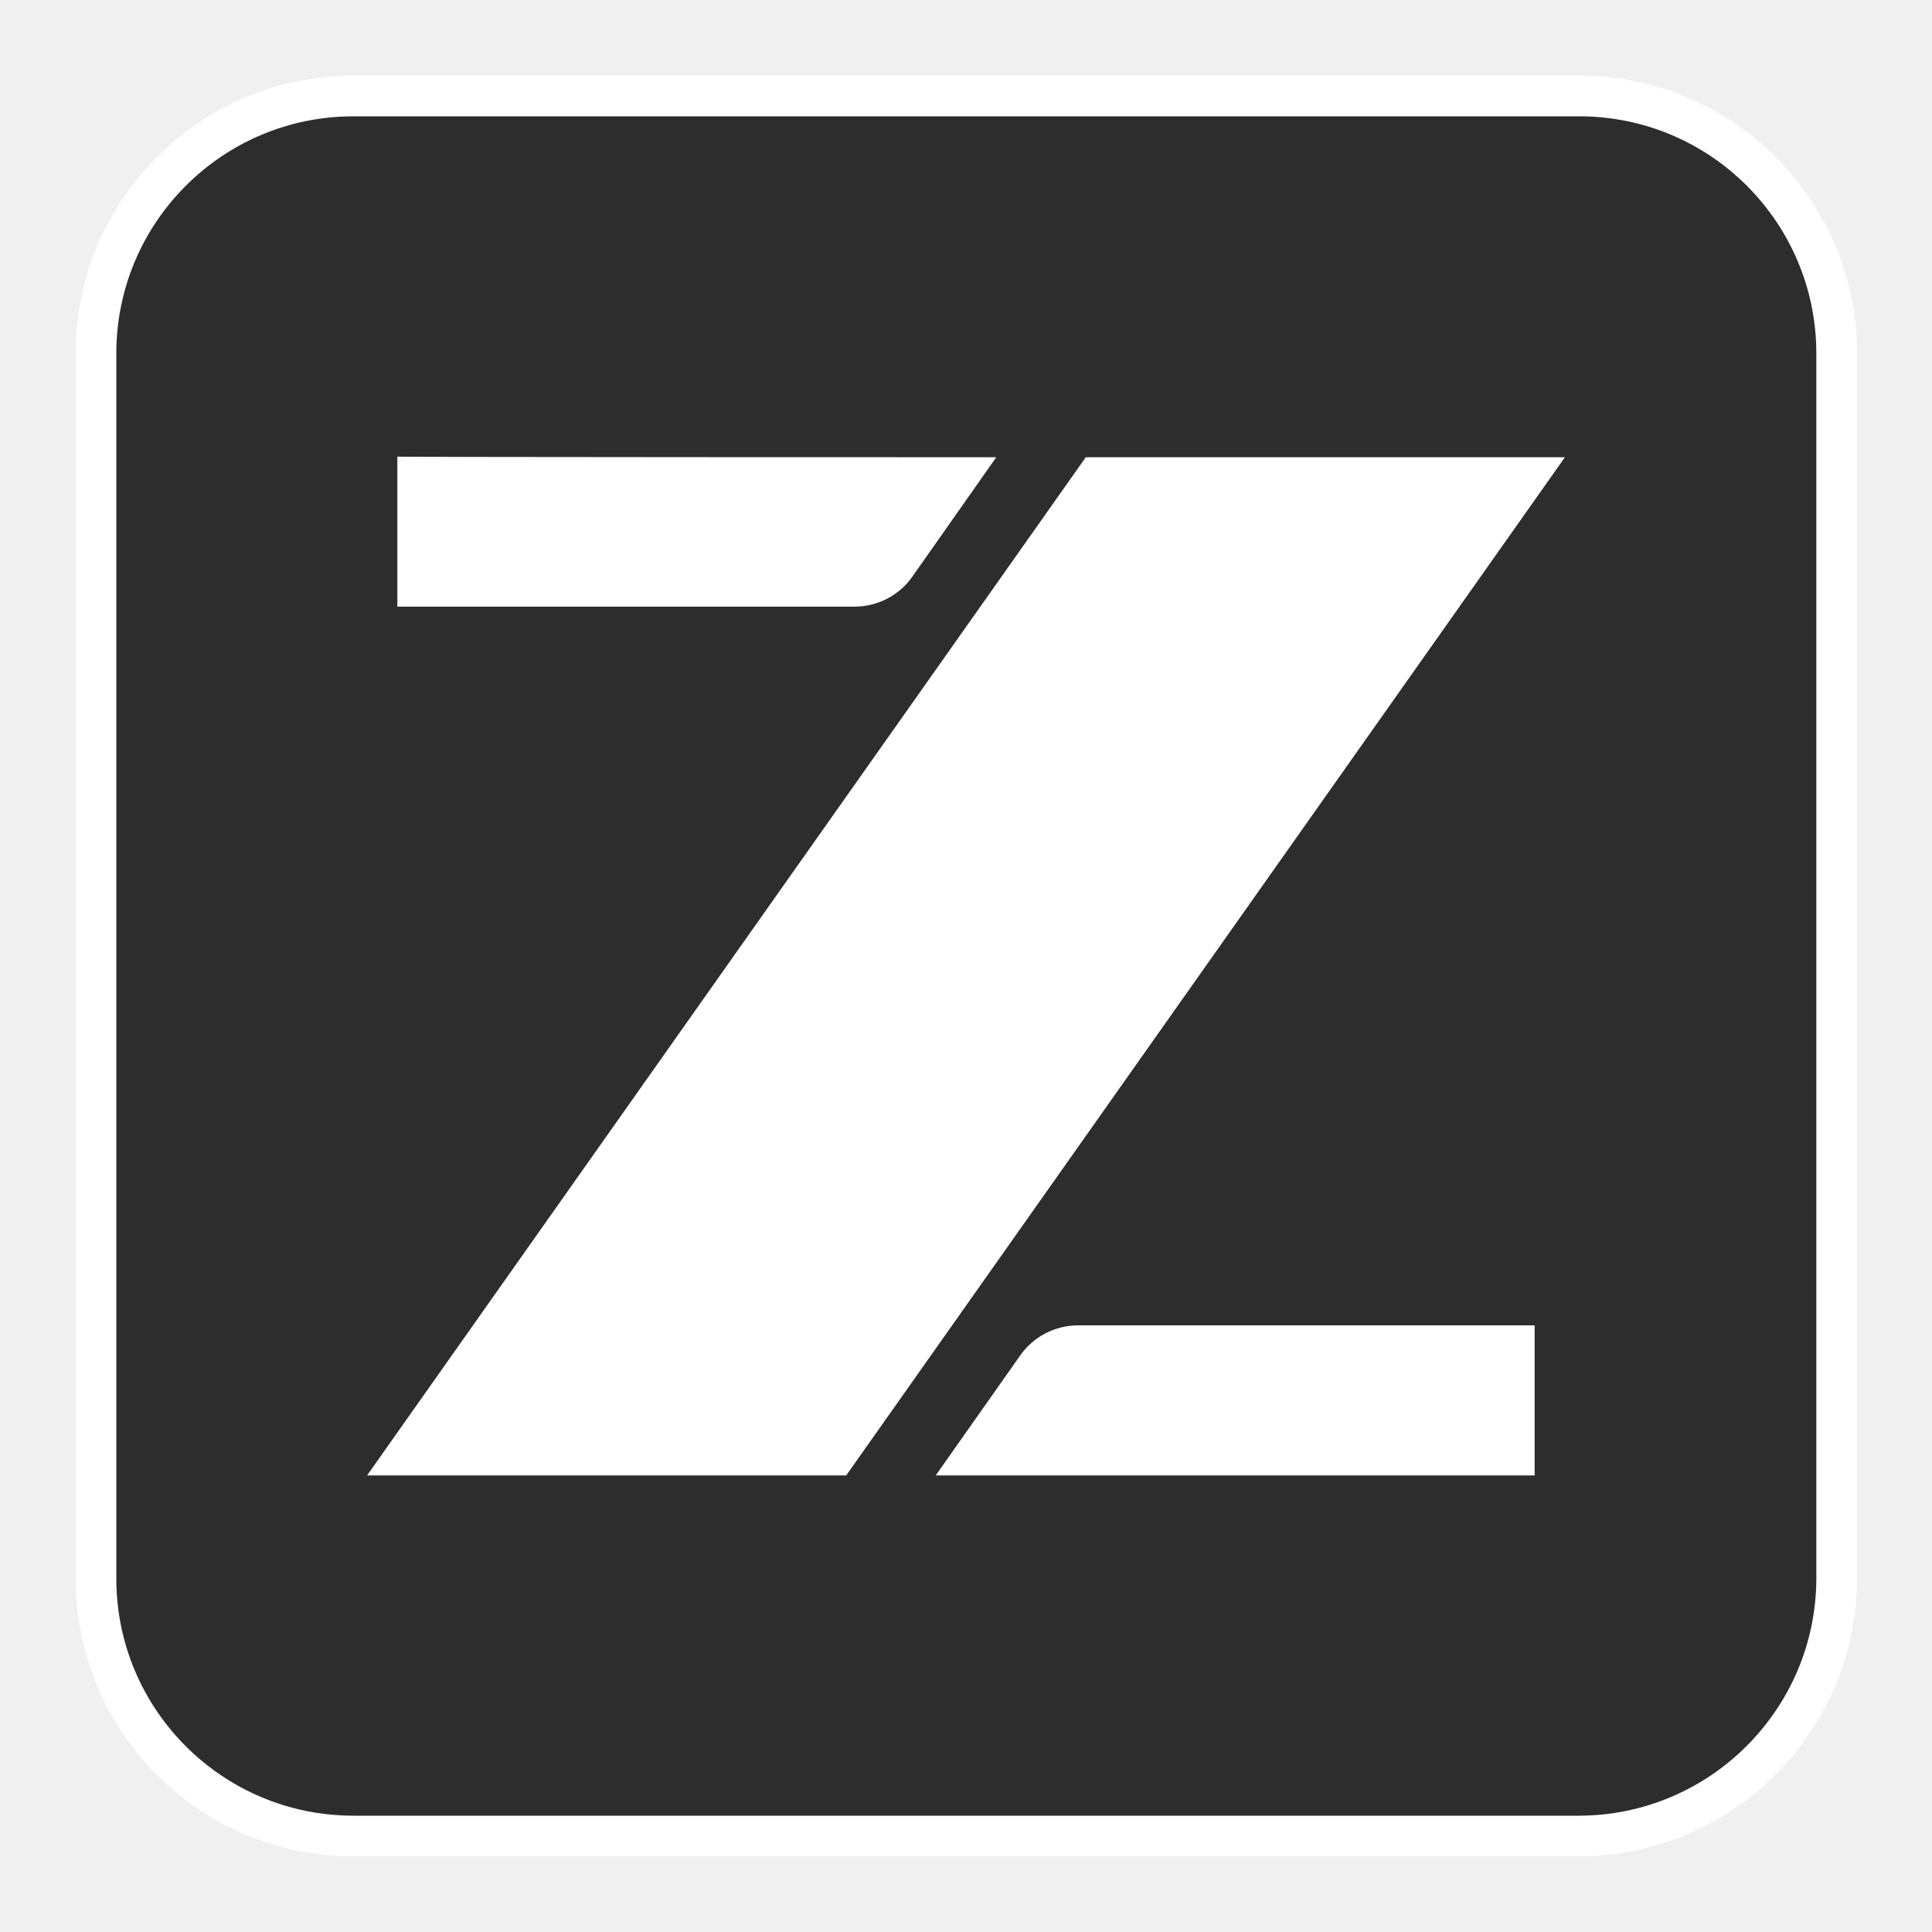
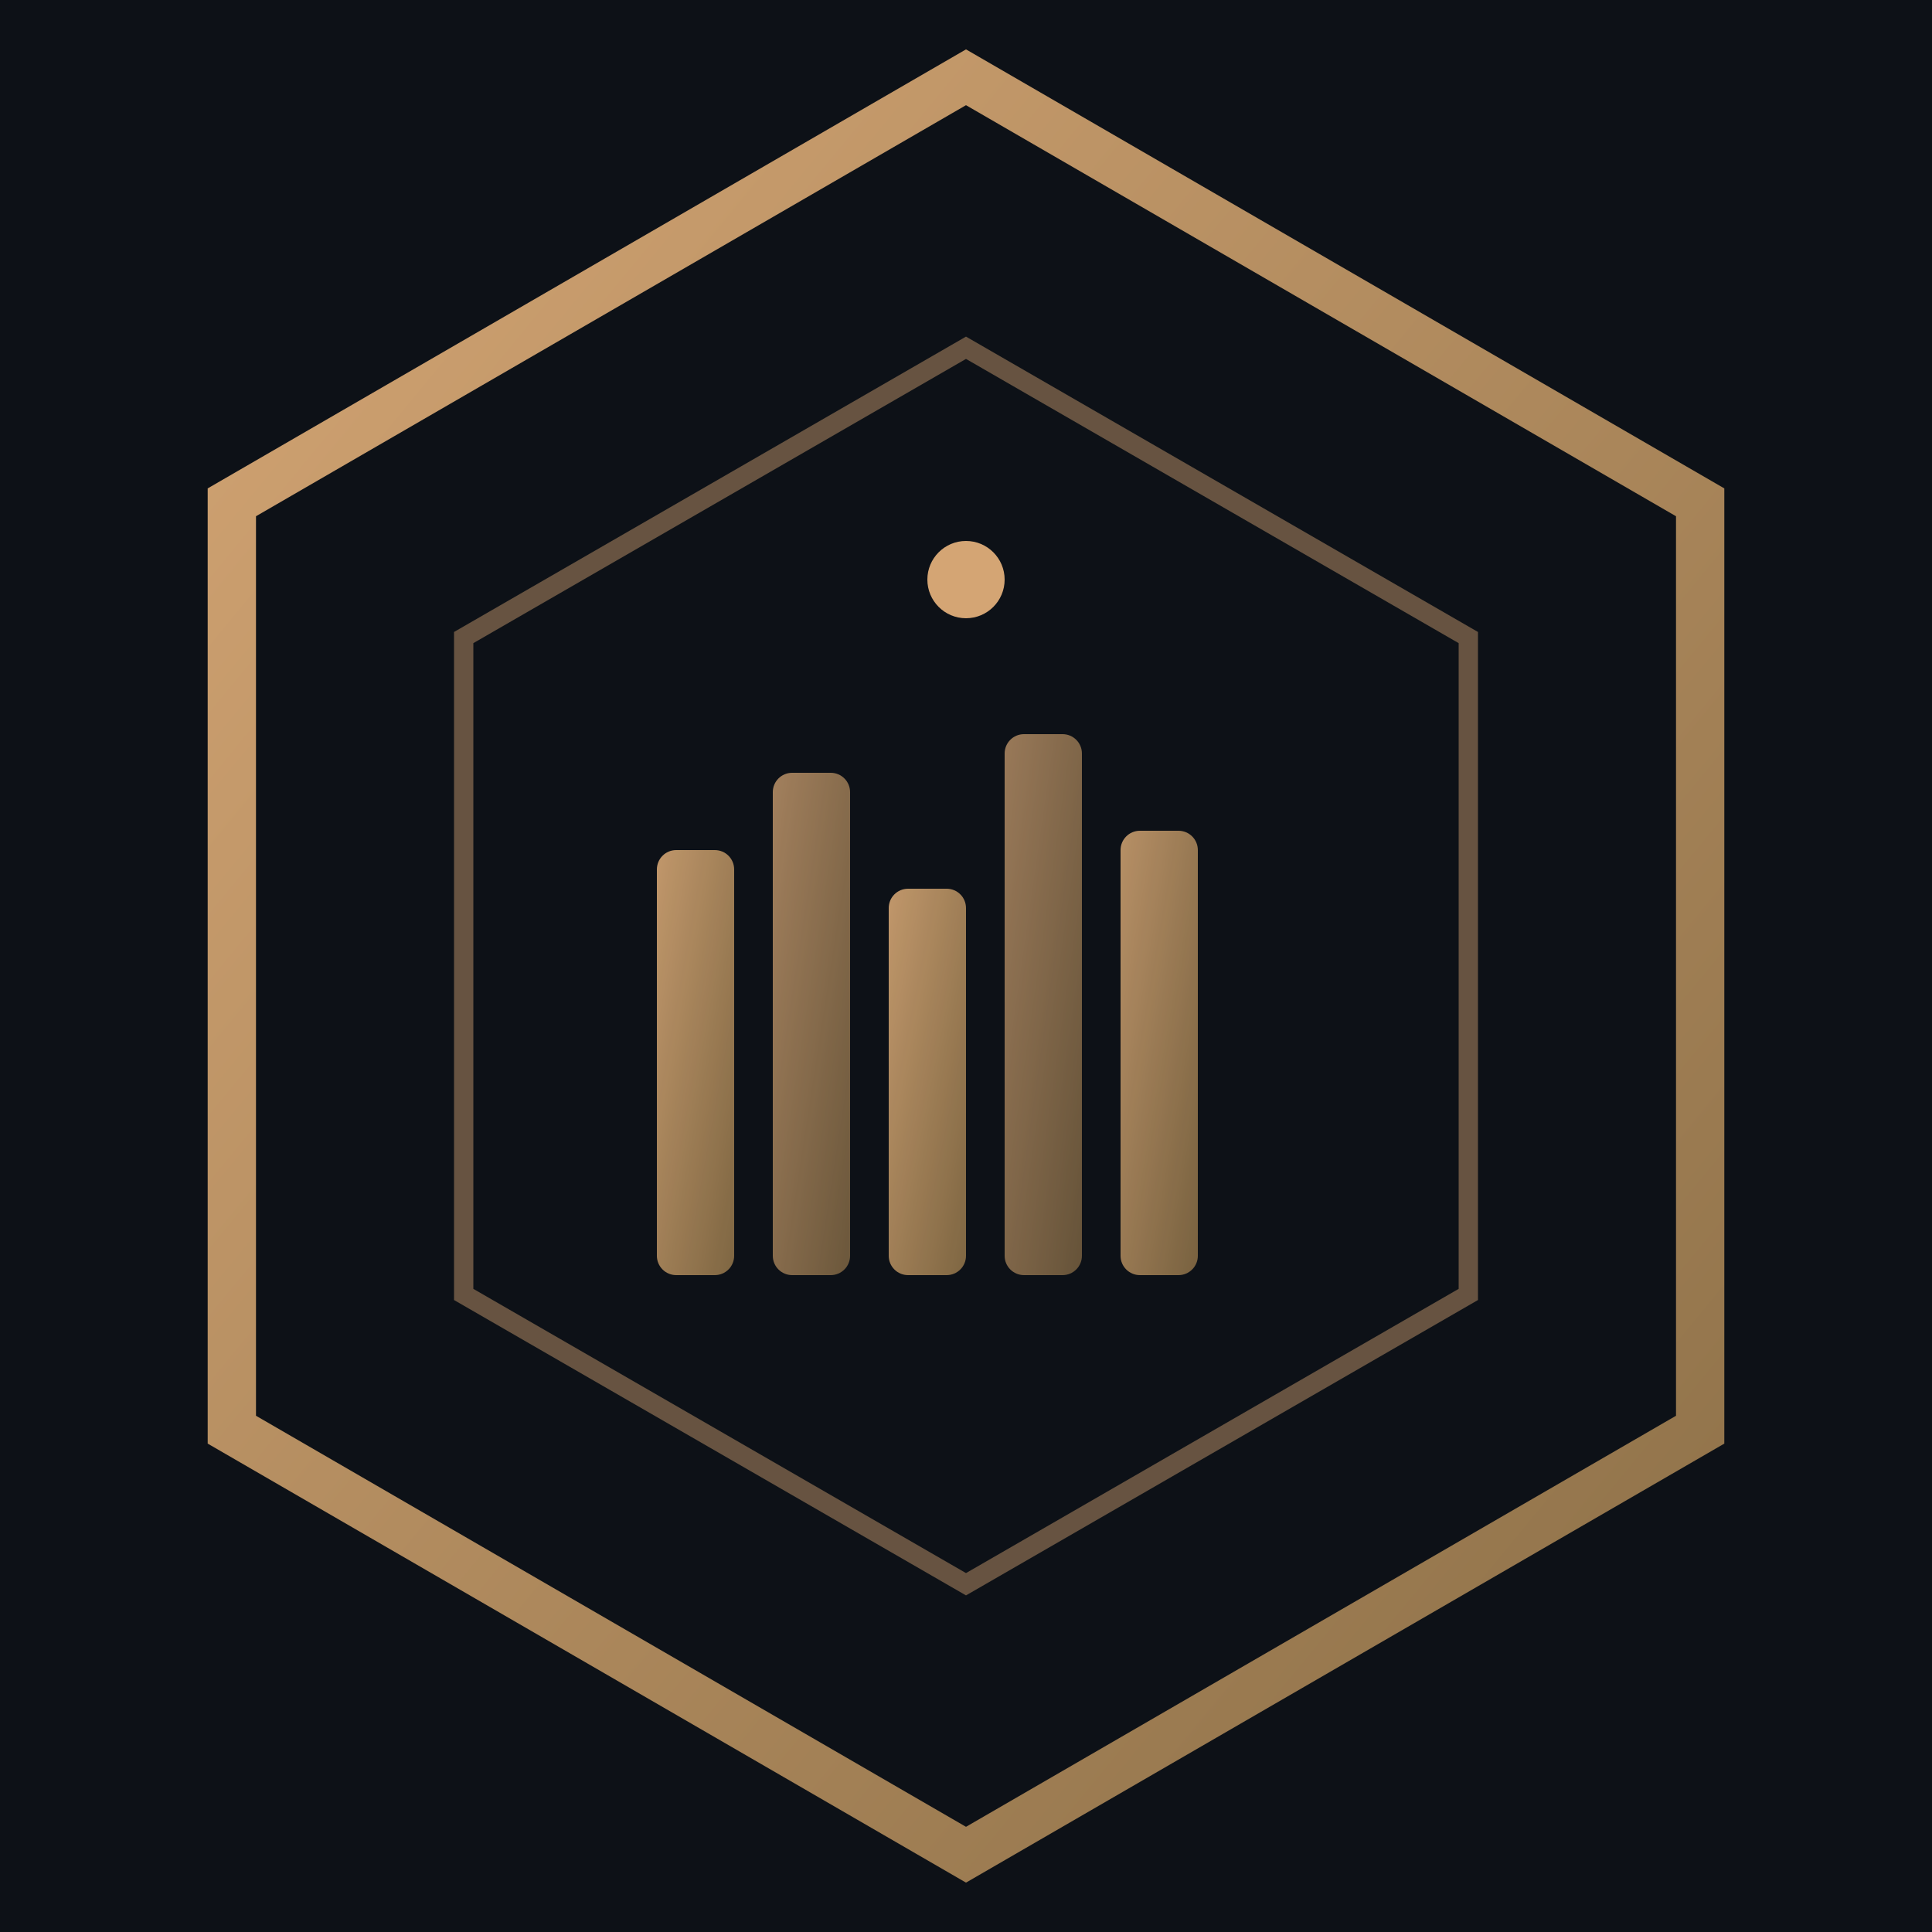
- <svg xmlns="http://www.w3.org/2000/svg" version="1.1" x="0px" y="0px" viewBox="0 0 30 30" style="enable-background:new 0 0 30 30;" xml:space="preserve">
+ <svg xmlns="http://www.w3.org/2000/svg" version="1.1" viewBox="0 0 100 100">
  <defs>
-     <style type="text/css">
-     .st194{fill:#2D2D2D;stroke:#FFFFFF;stroke-width:0.632;stroke-miterlimit:10;}
-     .st23{fill:#FFFFFF;}
- 
-     .z-breathe {
-       animation: breathe 2.5s ease-in-out infinite;
-     }
- 
-     @keyframes breathe {
-       0%, 100% { opacity: 0.7; }
-       50% { opacity: 1; }
-     }
-   </style>
+     <linearGradient id="hexgrad" x1="0" y1="0" x2="1" y2="1">
+       <stop offset="0%" stop-color="#d4a574" />
+       <stop offset="100%" stop-color="#8b6f47" />
+     </linearGradient>
  </defs>
-   <g>
-     <path class="st194" d="M24.51,28.51H5.49c-2.21,0-4-1.79-4-4V5.49c0-2.21,1.79-4,4-4h19.03c2.21,0,4,1.79,4,4v19.03     C28.51,26.72,26.72,28.51,24.51,28.51z" />
-     <g class="z-breathe">
-       <path class="st23" d="M15.47,7.1l-1.3,1.85c-0.2,0.29-0.54,0.47-0.9,0.47h-7.1V7.09C6.16,7.1,15.47,7.1,15.47,7.1z" />
-       <polygon class="st23" points="24.3,7.1 13.14,22.91 5.7,22.91 16.86,7.1" />
-       <path class="st23" d="M14.53,22.91l1.31-1.86c0.2-0.29,0.54-0.47,0.9-0.47h7.09v2.33H14.53z" />
-     </g>
-   </g>
+   <rect width="100" height="100" fill="#0d1117" />
+   <path d="M50 4 L88 26 L88 74 L50 96 L12 74 L12 26 Z" stroke="url(#hexgrad)" stroke-width="2.5" fill="none" />
+   <path d="M50 18 L76 33 L76 67 L50 82 L24 67 L24 33 Z" stroke="#d4a574" stroke-width="1" fill="none" opacity="0.45" />
+   <rect x="34" y="44" width="4" height="22" rx="1" fill="url(#hexgrad)" opacity="0.9" />
+   <rect x="40" y="40" width="4" height="26" rx="1" fill="url(#hexgrad)" opacity="0.75" />
+   <rect x="46" y="46" width="4" height="20" rx="1" fill="url(#hexgrad)" opacity="0.9" />
+   <rect x="52" y="38" width="4" height="28" rx="1" fill="url(#hexgrad)" opacity="0.7" />
+   <rect x="58" y="43" width="4" height="23" rx="1" fill="url(#hexgrad)" opacity="0.85" />
+   <circle cx="50" cy="30" r="2" fill="#d4a574" />
</svg>
